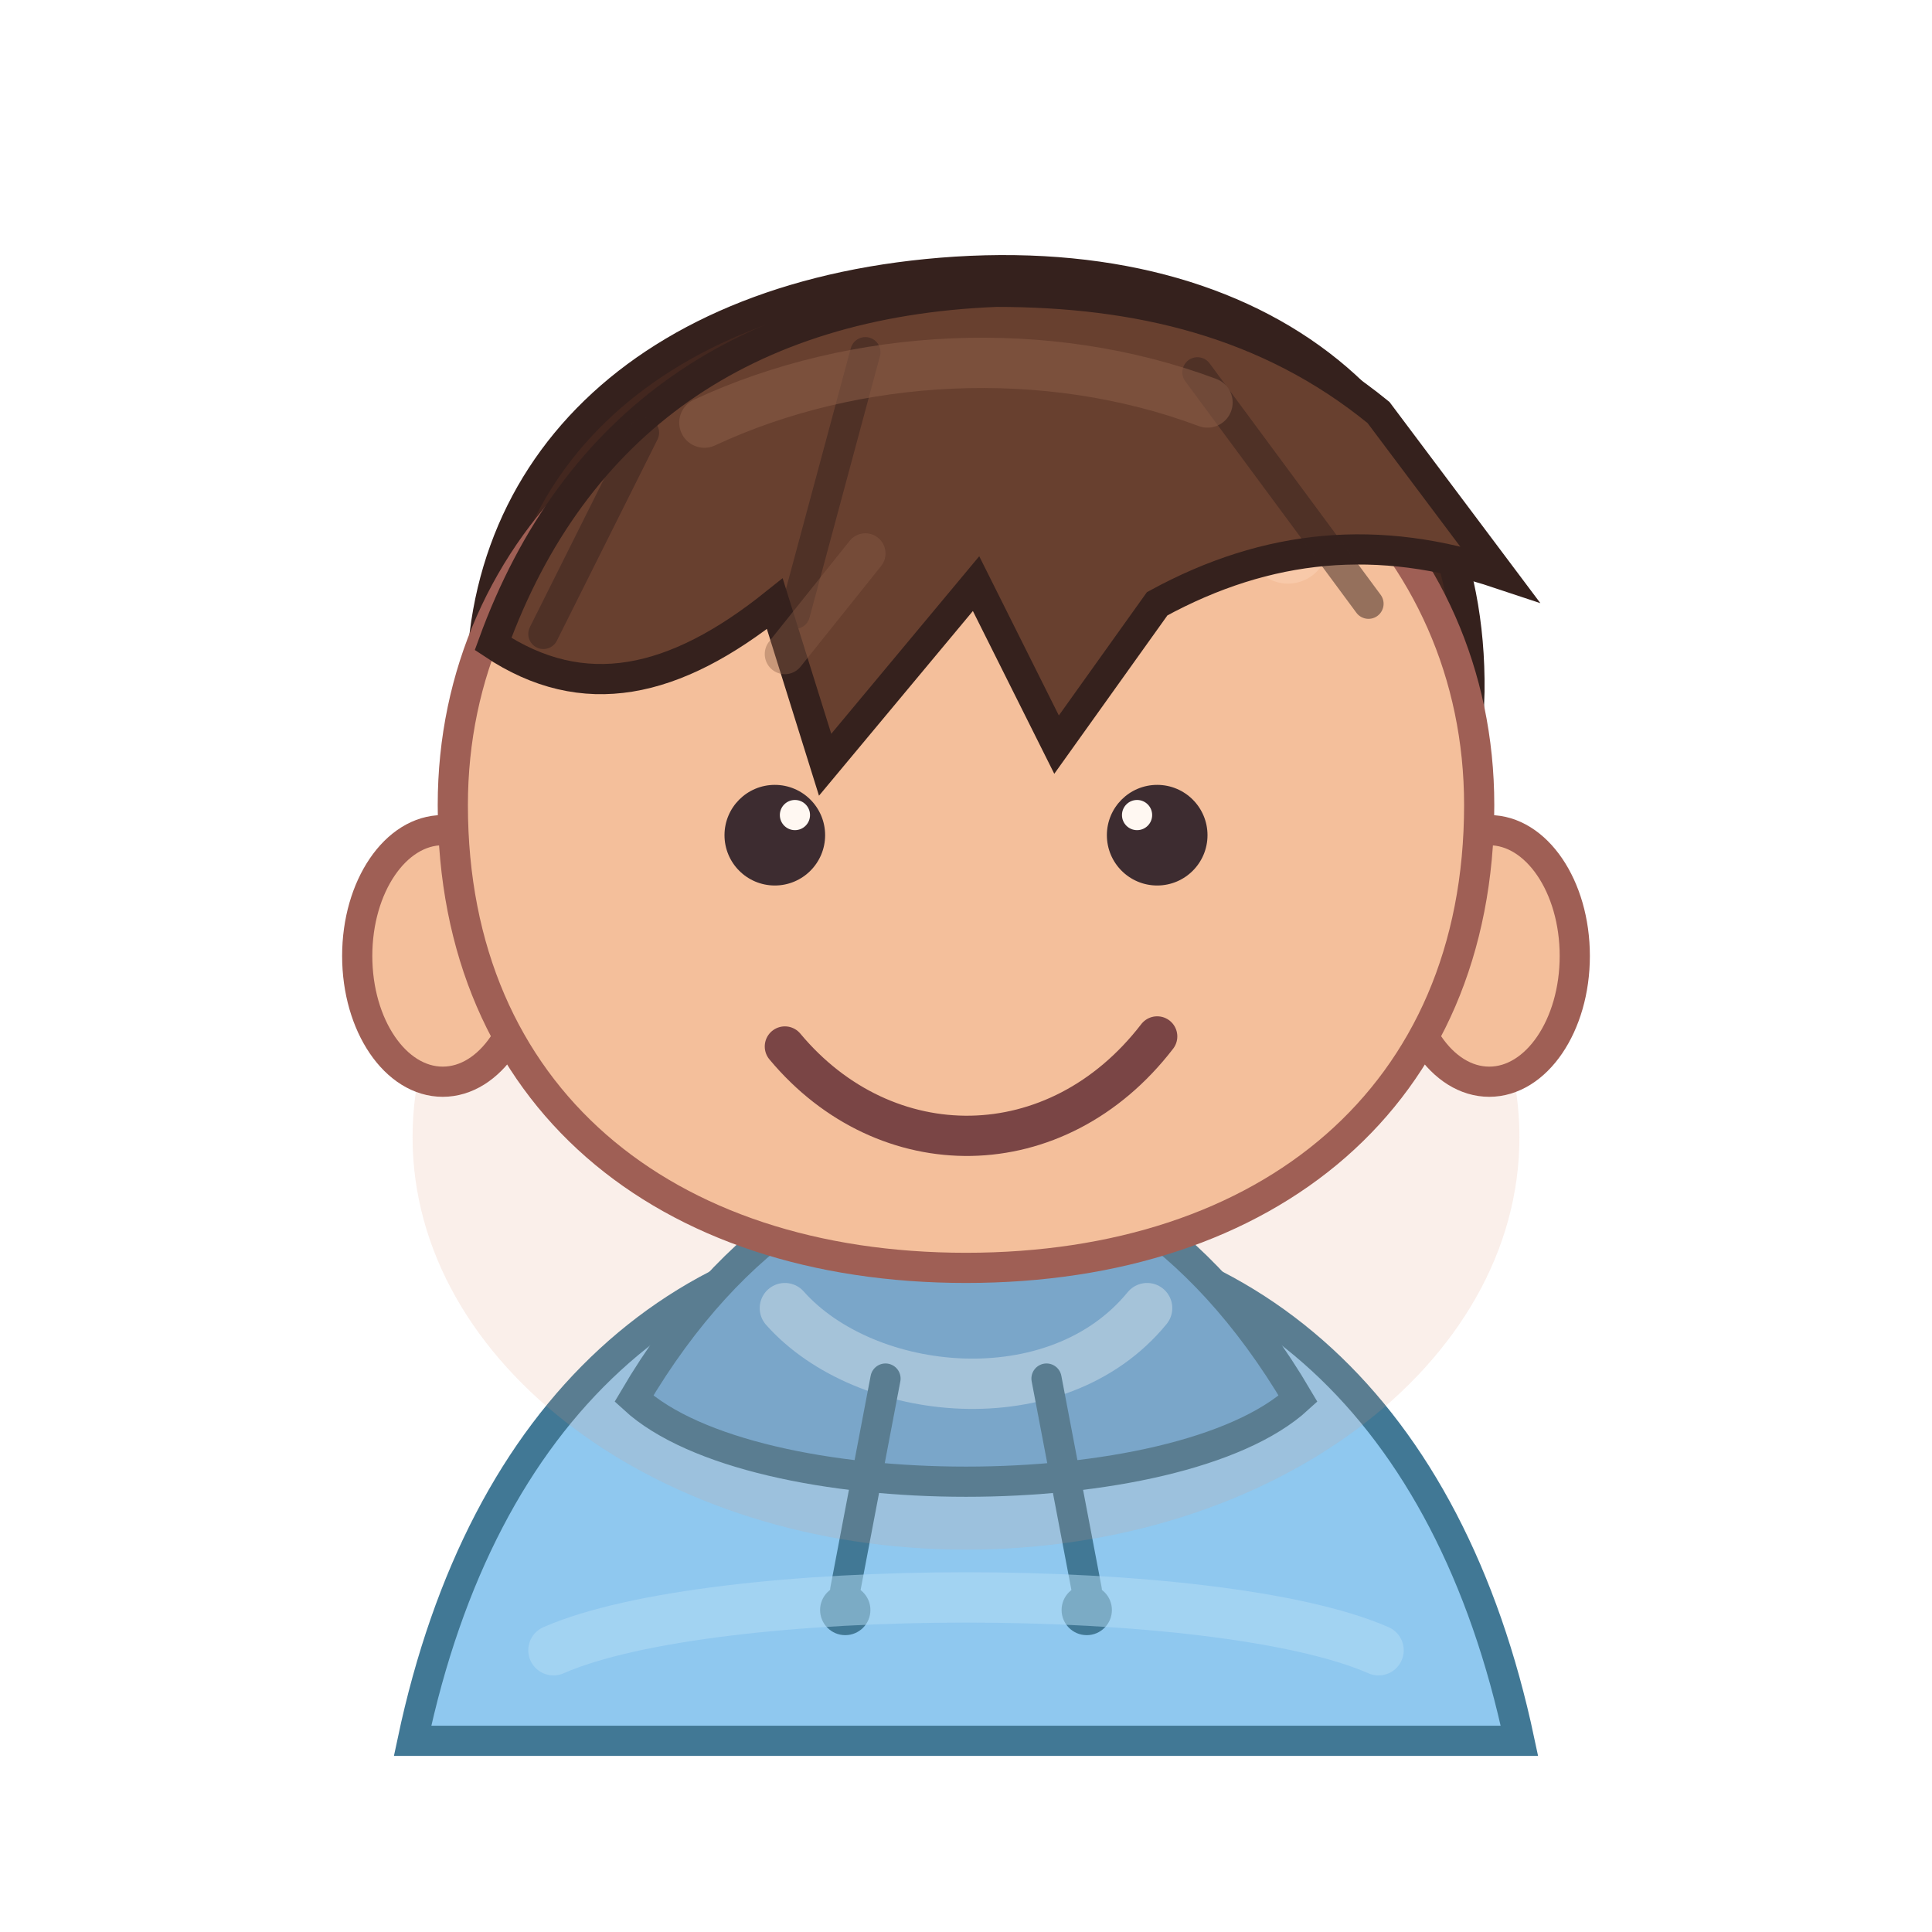
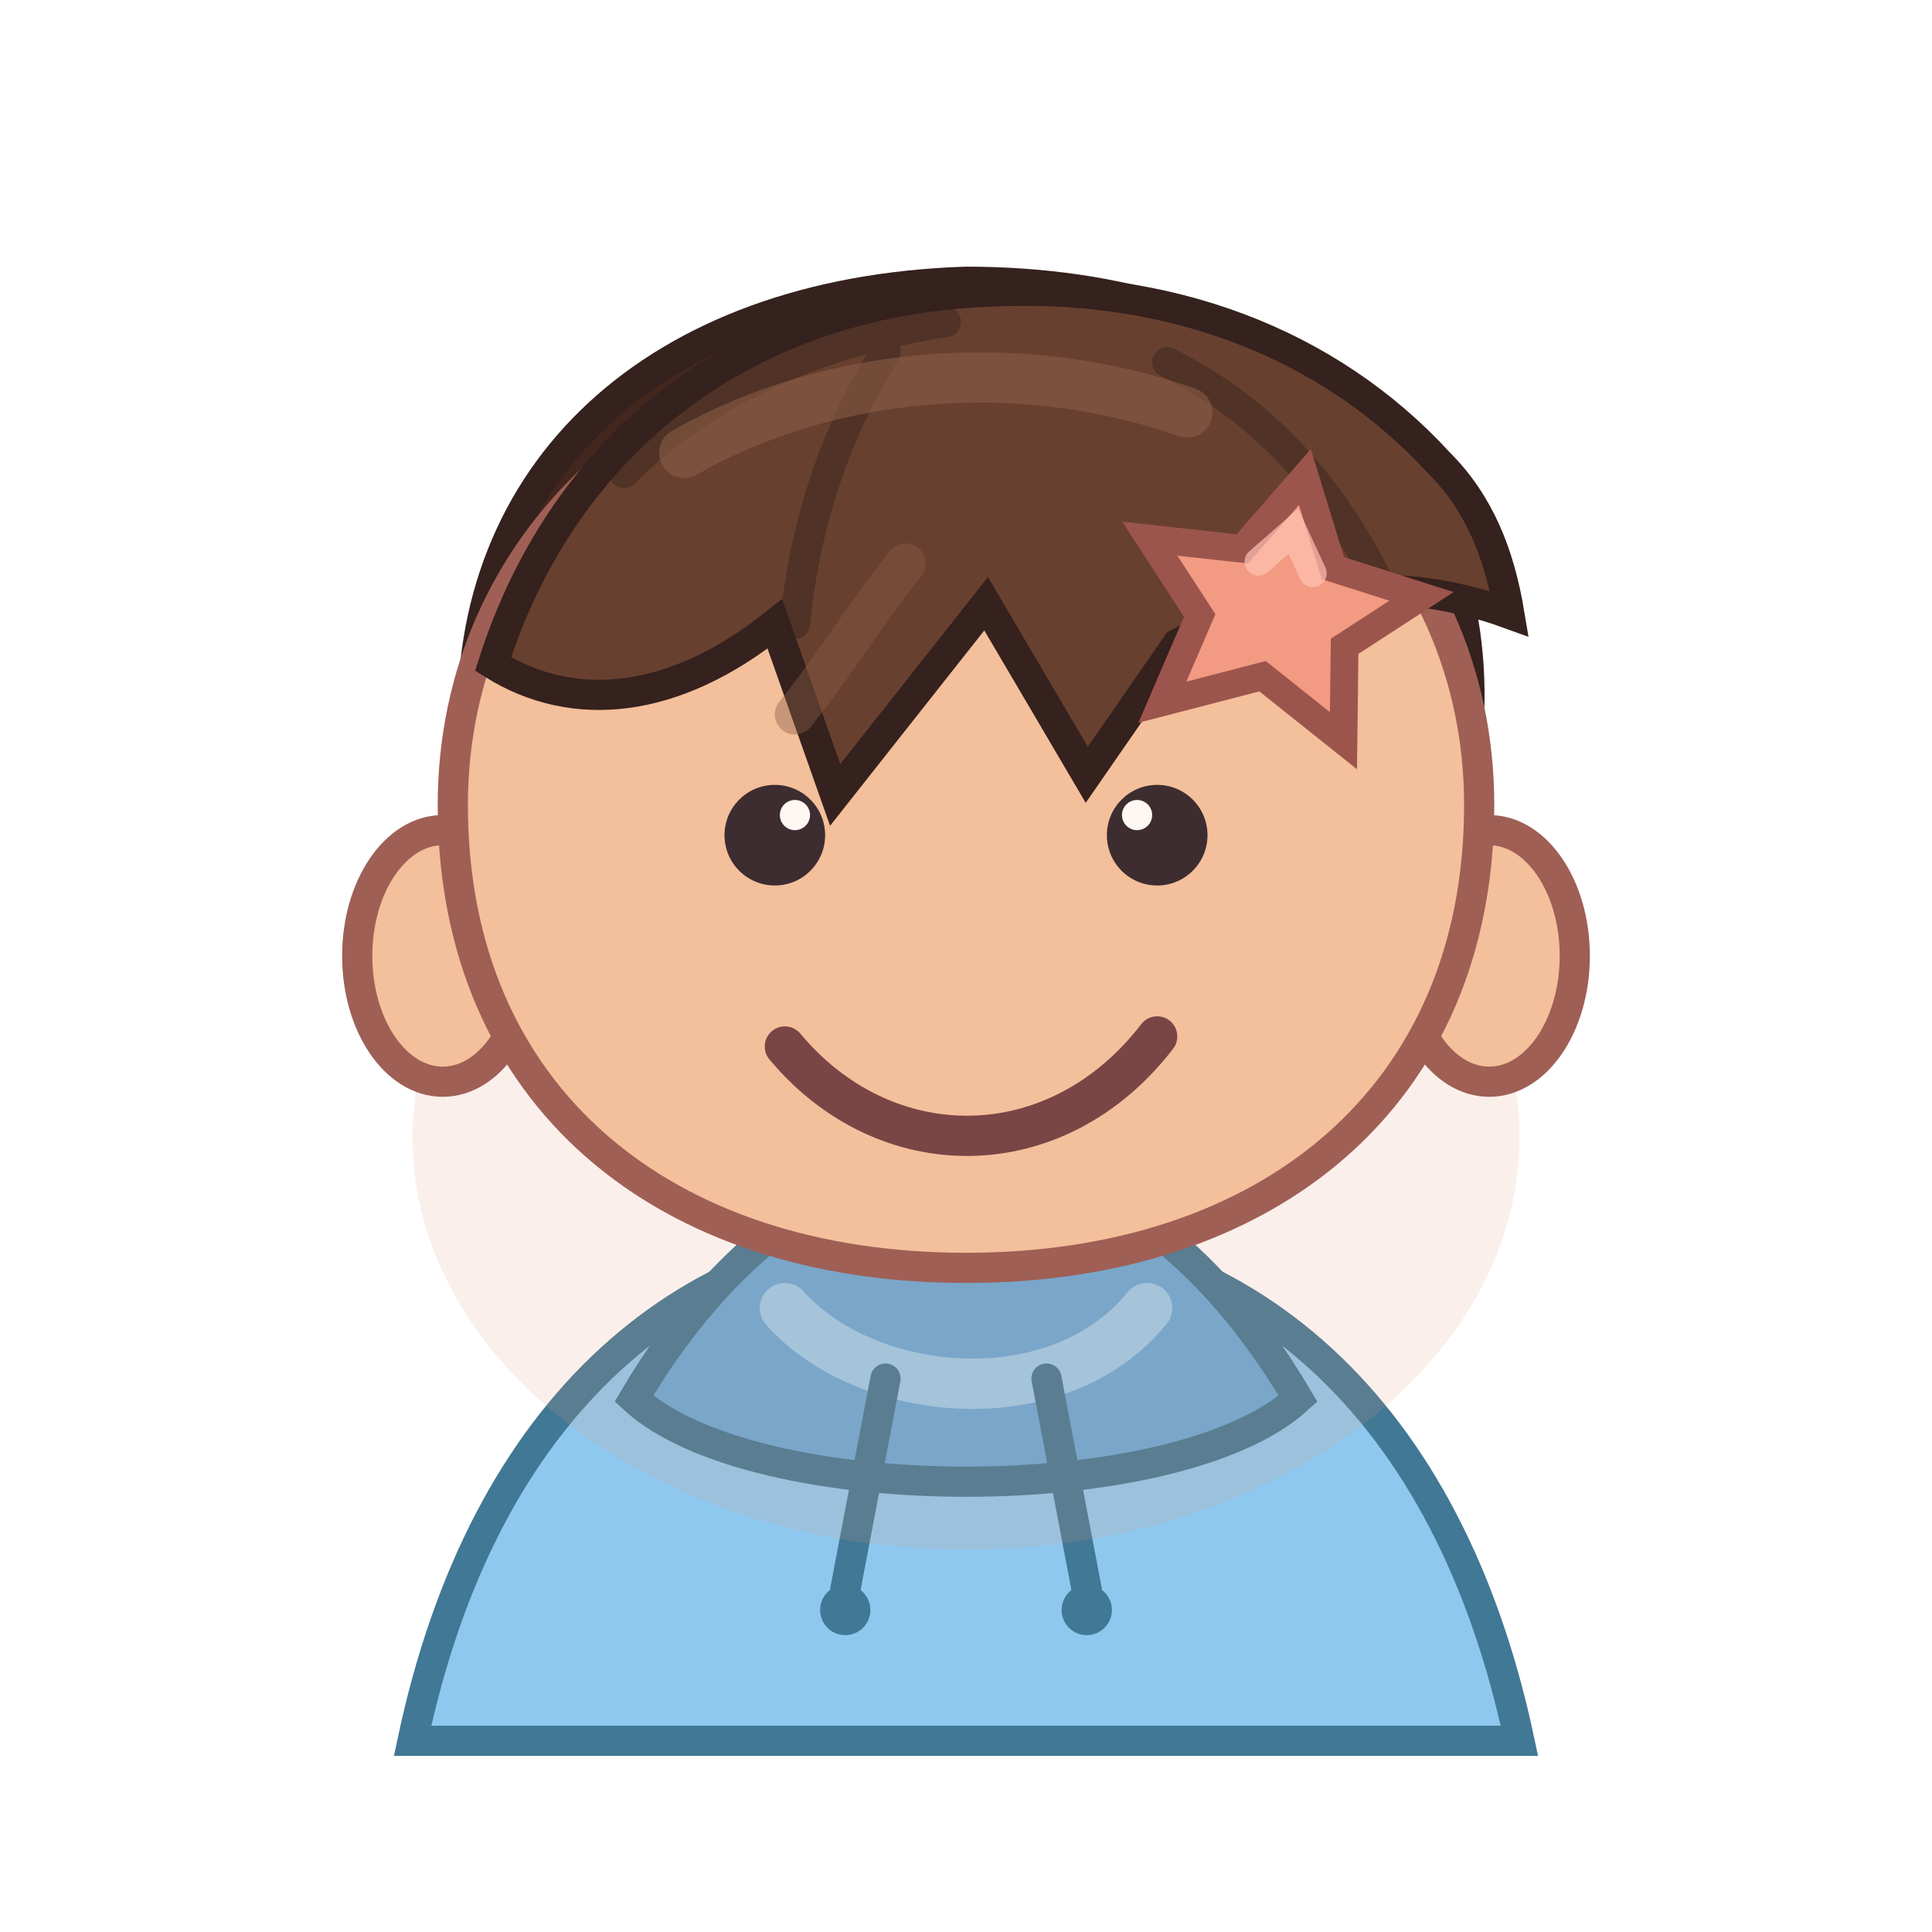
<svg xmlns="http://www.w3.org/2000/svg" viewBox="0 0 192 192" width="192" height="192" role="img" aria-label="HomeOps Avatar V2 sample">
  <g id="avatar-v2-layer-back-hair">
-     <path data-hair-style="shortMessy" d="M48 72c-2-25 16-43 47-45 32-2 52 16 51 43-11-7-23-8-36-5-18 4-35 3-51-5-5 3-9 7-11 12z" fill="#43271f" stroke="#35211d" stroke-width="3" />
+     <path data-hair-style="shortMessy" d="M47 73c-1-26 18-44 49-45 31 0 51 17 50 43-10-6-22-8-35-5-18 4-35 2-50-6-6 3-11 8-14 13z" fill="#43271f" stroke="#35211d" stroke-width="3" />
  </g>
  <g id="avatar-v2-layer-shirt">
-     <path d="M41 173c7-33 27-51 55-51s48 18 55 51z" fill="#8fc8ef" stroke="#417895" stroke-width="3" />
+     <path data-clothing-asset="hoodie" d="M41 173c7-33 27-51 55-51s48 18 55 51z" fill="#8fc8ef" stroke="#417895" stroke-width="3" />
    <path d="M63 139c10-17 23-24 33-24s23 7 33 24c-12 11-54 11-66 0z" fill="#67a8d8" stroke="#417895" stroke-width="3" />
    <path d="M78 130c8 9 27 11 36 0" fill="none" stroke="#b6ddf6" stroke-width="5" stroke-linecap="round" opacity="0.65" />
    <path d="M88 137l-4 21M104 137l4 21" stroke="#417895" stroke-width="3" stroke-linecap="round" />
    <circle cx="84" cy="160" r="2.5" fill="#417895" />
    <circle cx="108" cy="160" r="2.5" fill="#417895" />
-     <path d="M55 164c16-7 66-7 82 0" fill="none" stroke="#b6ddf6" stroke-width="5" stroke-linecap="round" opacity="0.5" />
  </g>
  <g id="avatar-v2-layer-base">
    <ellipse cx="96" cy="113" rx="55" ry="41" fill="#df9778" opacity="0.16" />
    <ellipse data-anatomy="ear-left" cx="44" cy="95" rx="8.5" ry="12.5" fill="#f4bf9b" stroke="#9f5f55" stroke-width="3" />
    <ellipse data-anatomy="ear-right" cx="148" cy="95" rx="8.5" ry="12.5" fill="#f4bf9b" stroke="#9f5f55" stroke-width="3" />
    <path data-anatomy="head-round" d="M96 34c30 0 51 20 51 46 0 29-21 46-51 46s-51-17-51-46c0-26 21-46 51-46z" fill="#f4bf9b" stroke="#9f5f55" stroke-width="3" />
    <path d="M64 56c17-17 45-21 64-2" fill="none" stroke="#ffd8bf" stroke-width="8" stroke-linecap="round" opacity="0.4" />
    <circle cx="77" cy="83" r="5" fill="#3d2c30" />
    <circle cx="115" cy="83" r="5" fill="#3d2c30" />
    <circle cx="79" cy="81" r="1.5" fill="#fff8f2" />
    <circle cx="113" cy="81" r="1.5" fill="#fff8f2" />
    <path d="M78 104c10 12 27 12 37-1" fill="none" stroke="#7a4545" stroke-width="4" stroke-linecap="round" />
  </g>
  <g id="avatar-v2-layer-front-hair">
-     <path d="M49 64c8-22 25-34 50-35 14 0 27 3 38 12l12 16c-12-4-23-3-34 3l-10 14-8-16-15 18-5-16c-10 8-19 10-28 4z" fill="#68402f" stroke="#35211d" stroke-width="3" />
-     <path d="M64 43l-10 20M86 35l-7 26M119 37l17 23" fill="none" stroke="#35211d" stroke-width="3" stroke-linecap="round" opacity="0.5" />
+     <path data-hair-style="shortMessy" d="M49 66c7-22 25-36 49-37 18-1 34 5 45 17 4 4 6 9 7 15-11-4-22-3-33 3l-9 13-10-17-15 19-6-17c-10 8-20 9-28 4z" fill="#68402f" stroke="#35211d" stroke-width="3" />
+     <path d="M62 47c8-8 19-13 32-15M88 35c-5 8-8 17-9 27M116 36c10 5 17 13 22 24" fill="none" stroke="#35211d" stroke-width="3" stroke-linecap="round" opacity="0.46" />
  </g>
  <g id="avatar-v2-layer-hair-highlights">
-     <path d="M70 42c15-7 34-8 50-2" fill="none" stroke="#8a5d47" stroke-width="5" stroke-linecap="round" opacity="0.55" />
-     <path d="M86 55l-8 10" fill="none" stroke="#8a5d47" stroke-width="4" stroke-linecap="round" opacity="0.4" />
+     <path data-hair-highlight="shortMessy" d="M68 45c14-8 33-10 50-4" fill="none" stroke="#8a5d47" stroke-width="5" stroke-linecap="round" opacity="0.58" />
+     <path data-hair-highlight="shortMessy" d="M90 56c-4 5-7 10-11 15" fill="none" stroke="#8a5d47" stroke-width="4" stroke-linecap="round" opacity="0.42" />
+   </g>
+   <g id="avatar-v2-layer-accessory" data-avatar-mount="hairRight" transform="translate(127 60) rotate(12) scale(0.92)">
+     <path data-accessory-asset="star" d="M0-14l5 9 10 1-7 7 2 10-10-5-10 5 2-10-7-7 10-1z" fill="#f29a82" stroke="#9c554c" stroke-width="3" />
+     <path d="M-3-4l3-4 3 4" fill="none" stroke="#ffc2b2" stroke-width="3" stroke-linecap="round" opacity="0.7" />
  </g>
</svg>
